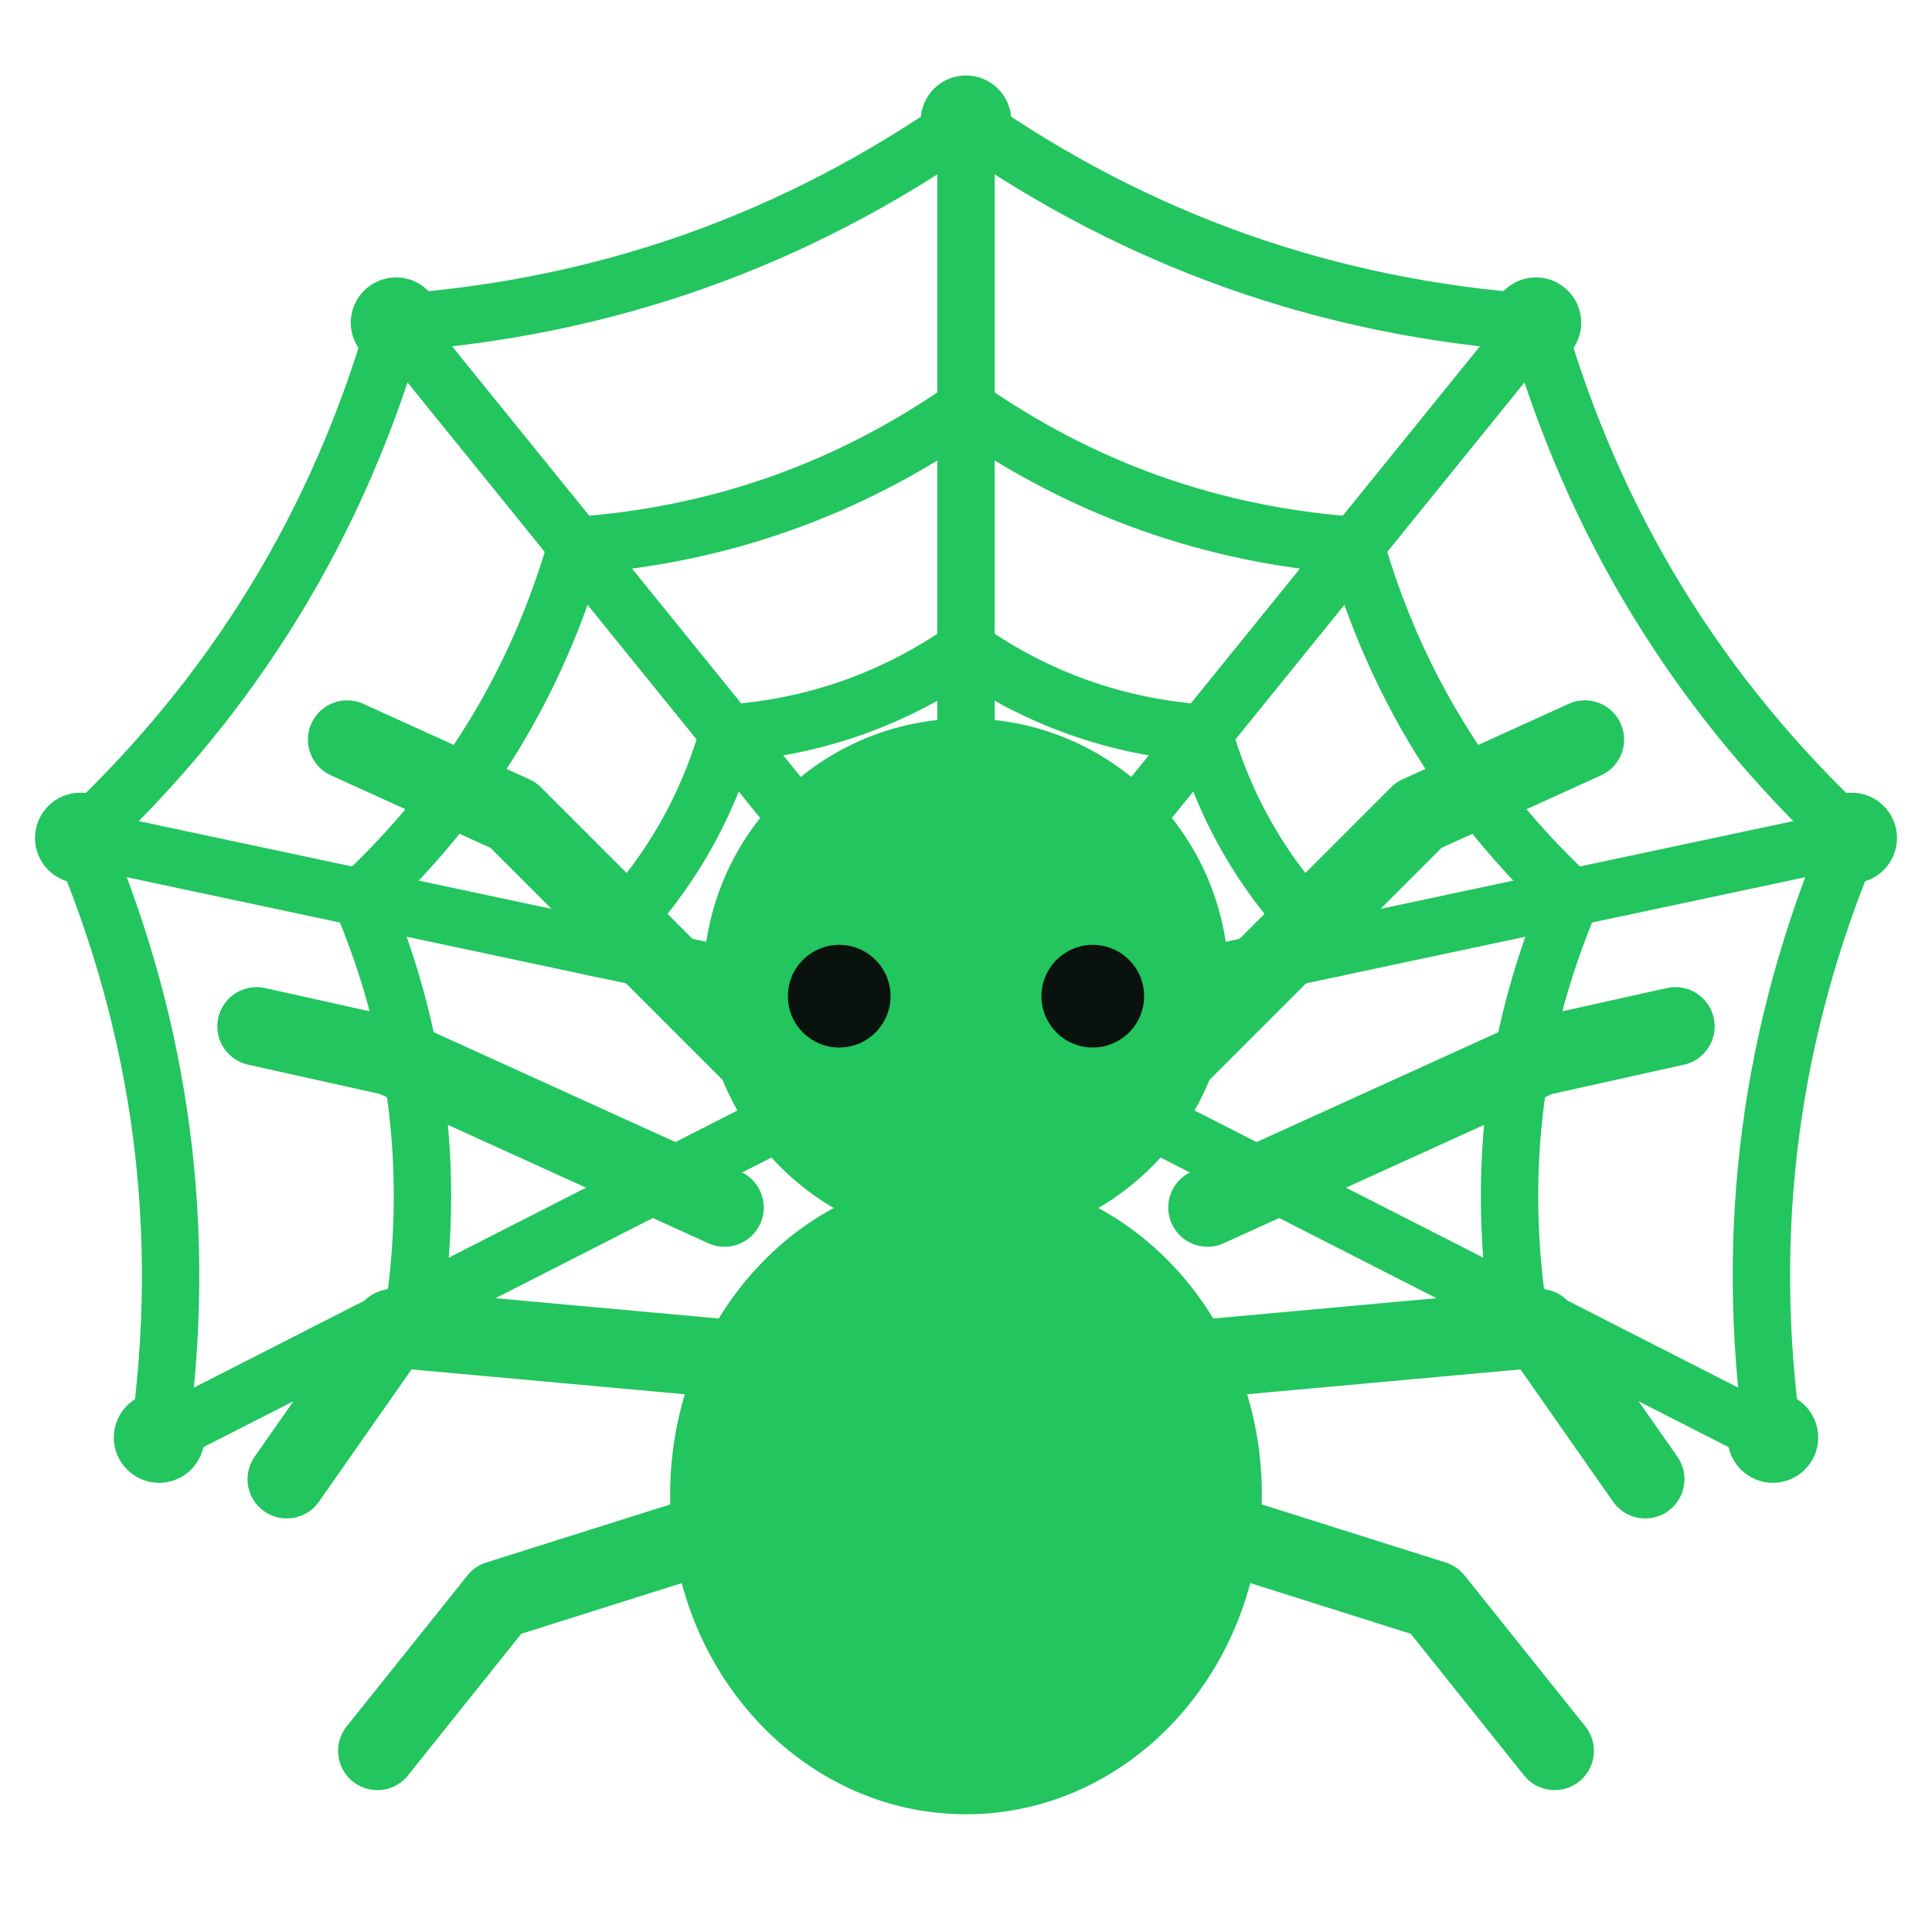
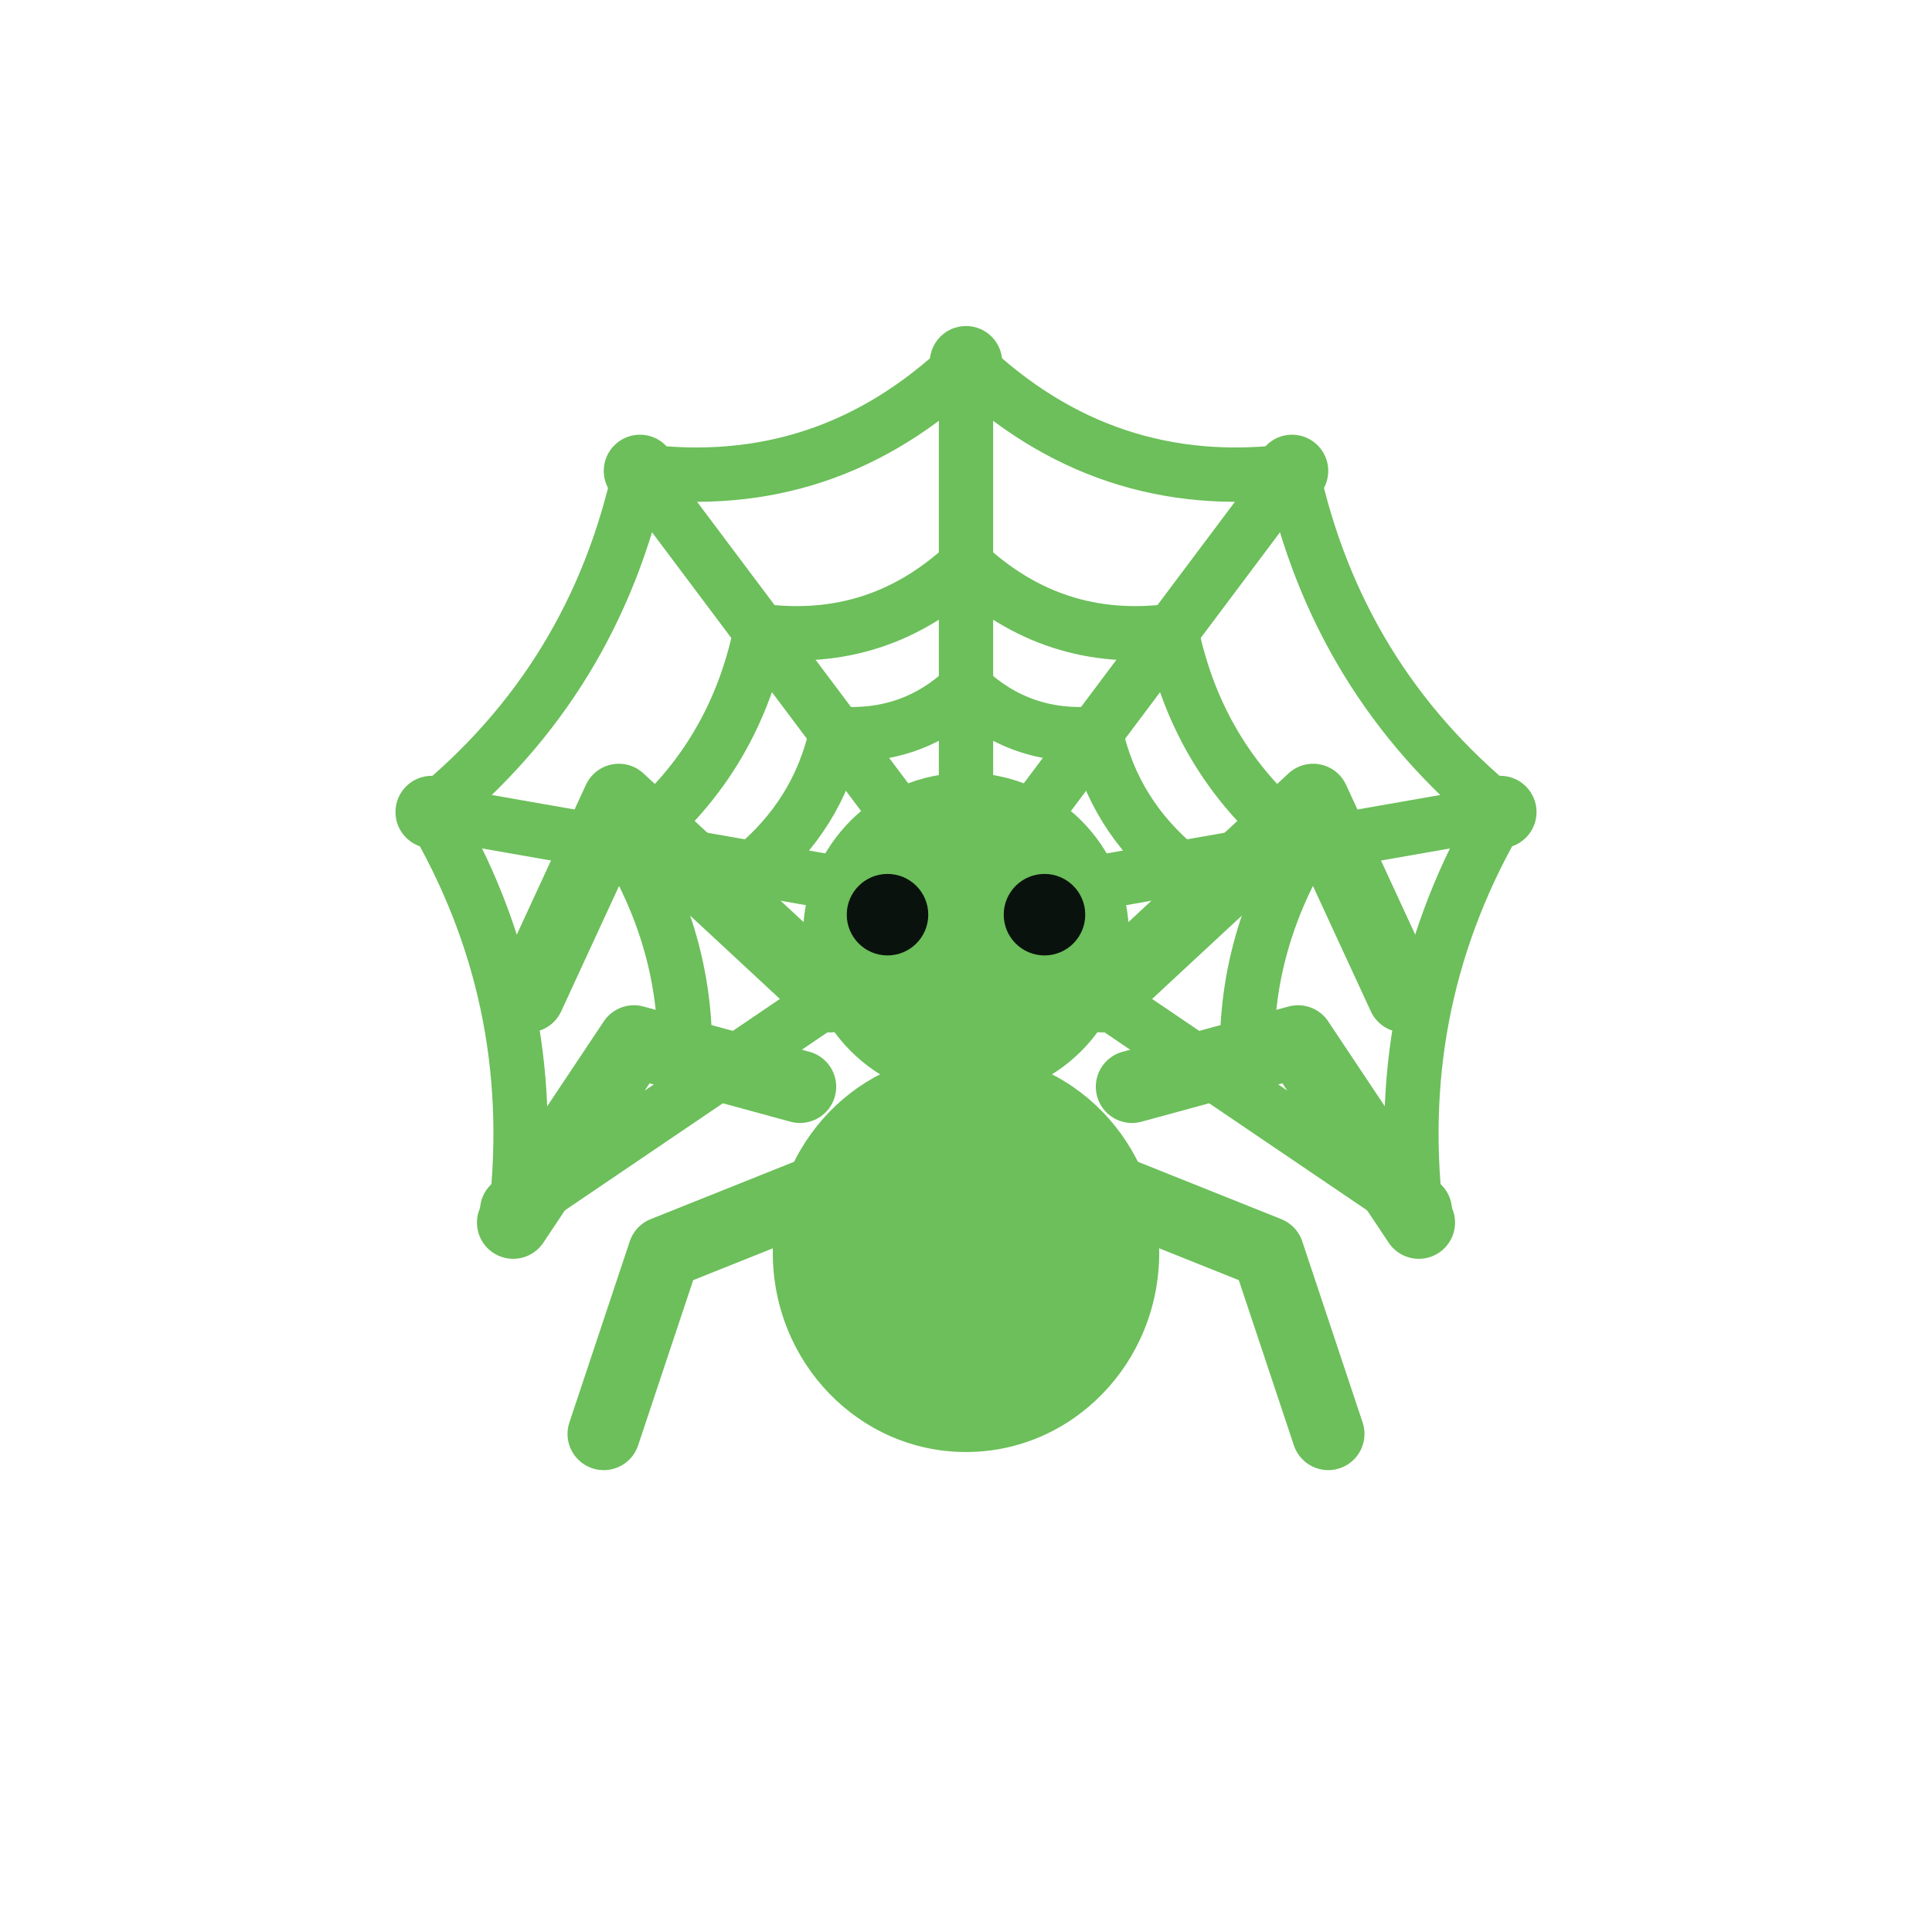
<svg xmlns="http://www.w3.org/2000/svg" viewBox="0 0 64 64" fill="none">
-   <g stroke="#22c55e" stroke-linecap="round" stroke-linejoin="round" fill="none">
-     <g stroke-width="1.9">
-       <path d="M32 28V4" />
-       <path d="M28.22 29.34 13.12 10.69" />
-       <path d="M35.78 29.34 50.88 10.69" />
-       <path d="M26.13 32.75 2.66 27.76" />
-       <path d="M37.87 32.75 61.34 27.76" />
-       <path d="M26.65 36.72 5.27 47.62" />
-       <path d="M37.35 36.72 58.73 47.62" />
-       <path d="M5.27 47.62Q6.72 37.33 2.66 27.76Q10.26 20.68 13.12 10.69Q23.49 9.96 32 4Q40.51 9.96 50.88 10.69Q53.74 20.68 61.34 27.76Q57.28 37.33 58.73 47.62" />
-       <path d="M13.73 43.31Q14.73 36.27 11.95 29.74Q17.14 24.9 19.1 18.07Q26.18 17.57 32 13.5Q37.82 17.57 44.9 18.07Q46.86 24.9 52.05 29.74Q49.27 36.27 50.27 43.31" />
-       <path d="M19.77 31.4Q22.94 28.45 24.13 24.29Q28.45 23.98 32 21.5Q35.55 23.98 39.87 24.29Q41.06 28.45 44.23 31.4" />
+   <g stroke="#6cbf5a" stroke-linecap="round" stroke-linejoin="round" fill="none">
+     <g stroke-width="1.8">
+       <path d="M32 30 32 12" />
+       <path d="M32 30 21.2 15.6" />
+       <path d="M32 30 42.8 15.6" />
+       <path d="M32 30 14.3 26.9" />
+       <path d="M32 30 49.7 26.9" />
+       <path d="M32 30 17.1 40.1" />
+       <path d="M32 30 46.9 40.1" />
+       <path d="M17.1 40.1Q17.9 33 14.3 26.9Q19.7 22.5 21.2 15.6Q27.4 16.4 32 12Q36.6 16.4 42.8 15.6Q44.3 22.5 49.7 26.9Q46.1 33 46.9 40.1" />
+       <path d="M22.6 36.3Q23.1 31.9 20.8 28Q24.3 25.3 25.2 20.9Q29.1 21.4 32 18.7Q34.9 21.4 38.8 20.9Q39.7 25.3 43.2 28Q40.9 31.9 41.4 36.3" />
+       <path d="M24.9 28.8Q27.1 27 27.7 24.3Q30.2 24.5 32 22.8Q33.8 24.5 36.3 24.3Q36.9 27 39.1 28.8" />
    </g>
-     <g stroke-width="2.6">
-       <path d="M25 35 17 27 11.5 24.5" />
-       <path d="M24 40 13 35 8.5 34" />
-       <path d="M24 45 13 44 9.5 49" />
-       <path d="M26 50 16.5 53 12.5 58" />
-       <path d="M39 35 47 27 52.5 24.5" />
-       <path d="M40 40 51 35 55.5 34" />
-       <path d="M40 45 51 44 54.5 49" />
-       <path d="M38 50 47.5 53 51.5 58" />
+     <g stroke-width="2.4">
+       <path d="M27.5 33 20.5 26.5 17.5 33" />
+       <path d="M26.5 36 21 34.5 17 40.5" />
+       <path d="M27 39.5 22 41.5 20 47.5" />
+       <path d="M36.5 33 43.5 26.5 46.5 33" />
+       <path d="M37.5 36 43 34.5 47 40.5" />
+       <path d="M37 39.5 42 41.5 44 47.5" />
    </g>
  </g>
-   <g fill="#22c55e">
-     <circle cx="32" cy="4" r="1.5" />
-     <circle cx="13.12" cy="10.69" r="1.5" />
-     <circle cx="50.88" cy="10.69" r="1.5" />
-     <circle cx="2.66" cy="27.76" r="1.5" />
-     <circle cx="61.34" cy="27.76" r="1.5" />
-     <circle cx="5.27" cy="47.62" r="1.5" />
-     <circle cx="58.73" cy="47.62" r="1.5" />
+   <g fill="#6cbf5a">
+     <circle cx="32" cy="12" r="1.2" />
+     <circle cx="21.2" cy="15.6" r="1.2" />
+     <circle cx="42.8" cy="15.6" r="1.2" />
+     <circle cx="14.3" cy="26.9" r="1.2" />
+     <circle cx="49.7" cy="26.9" r="1.2" />
+     <circle cx="17.1" cy="40.1" r="1.2" />
+     <circle cx="46.9" cy="40.1" r="1.2" />
  </g>
-   <ellipse cx="32" cy="49.5" rx="9.8" ry="10.6" fill="#22c55e" />
-   <circle cx="32" cy="32.5" r="8.7" fill="#22c55e" />
-   <circle cx="27.8" cy="33" r="1.7" fill="#0a120d" />
-   <circle cx="36.2" cy="33" r="1.7" fill="#0a120d" />
+   <ellipse cx="32" cy="41.5" rx="6.4" ry="6.6" fill="#6cbf5a" />
+   <circle cx="32" cy="31" r="5.4" fill="#6cbf5a" />
+   <circle cx="29.4" cy="30.3" r="1.35" fill="#0a120d" />
+   <circle cx="34.6" cy="30.3" r="1.35" fill="#0a120d" />
</svg>
